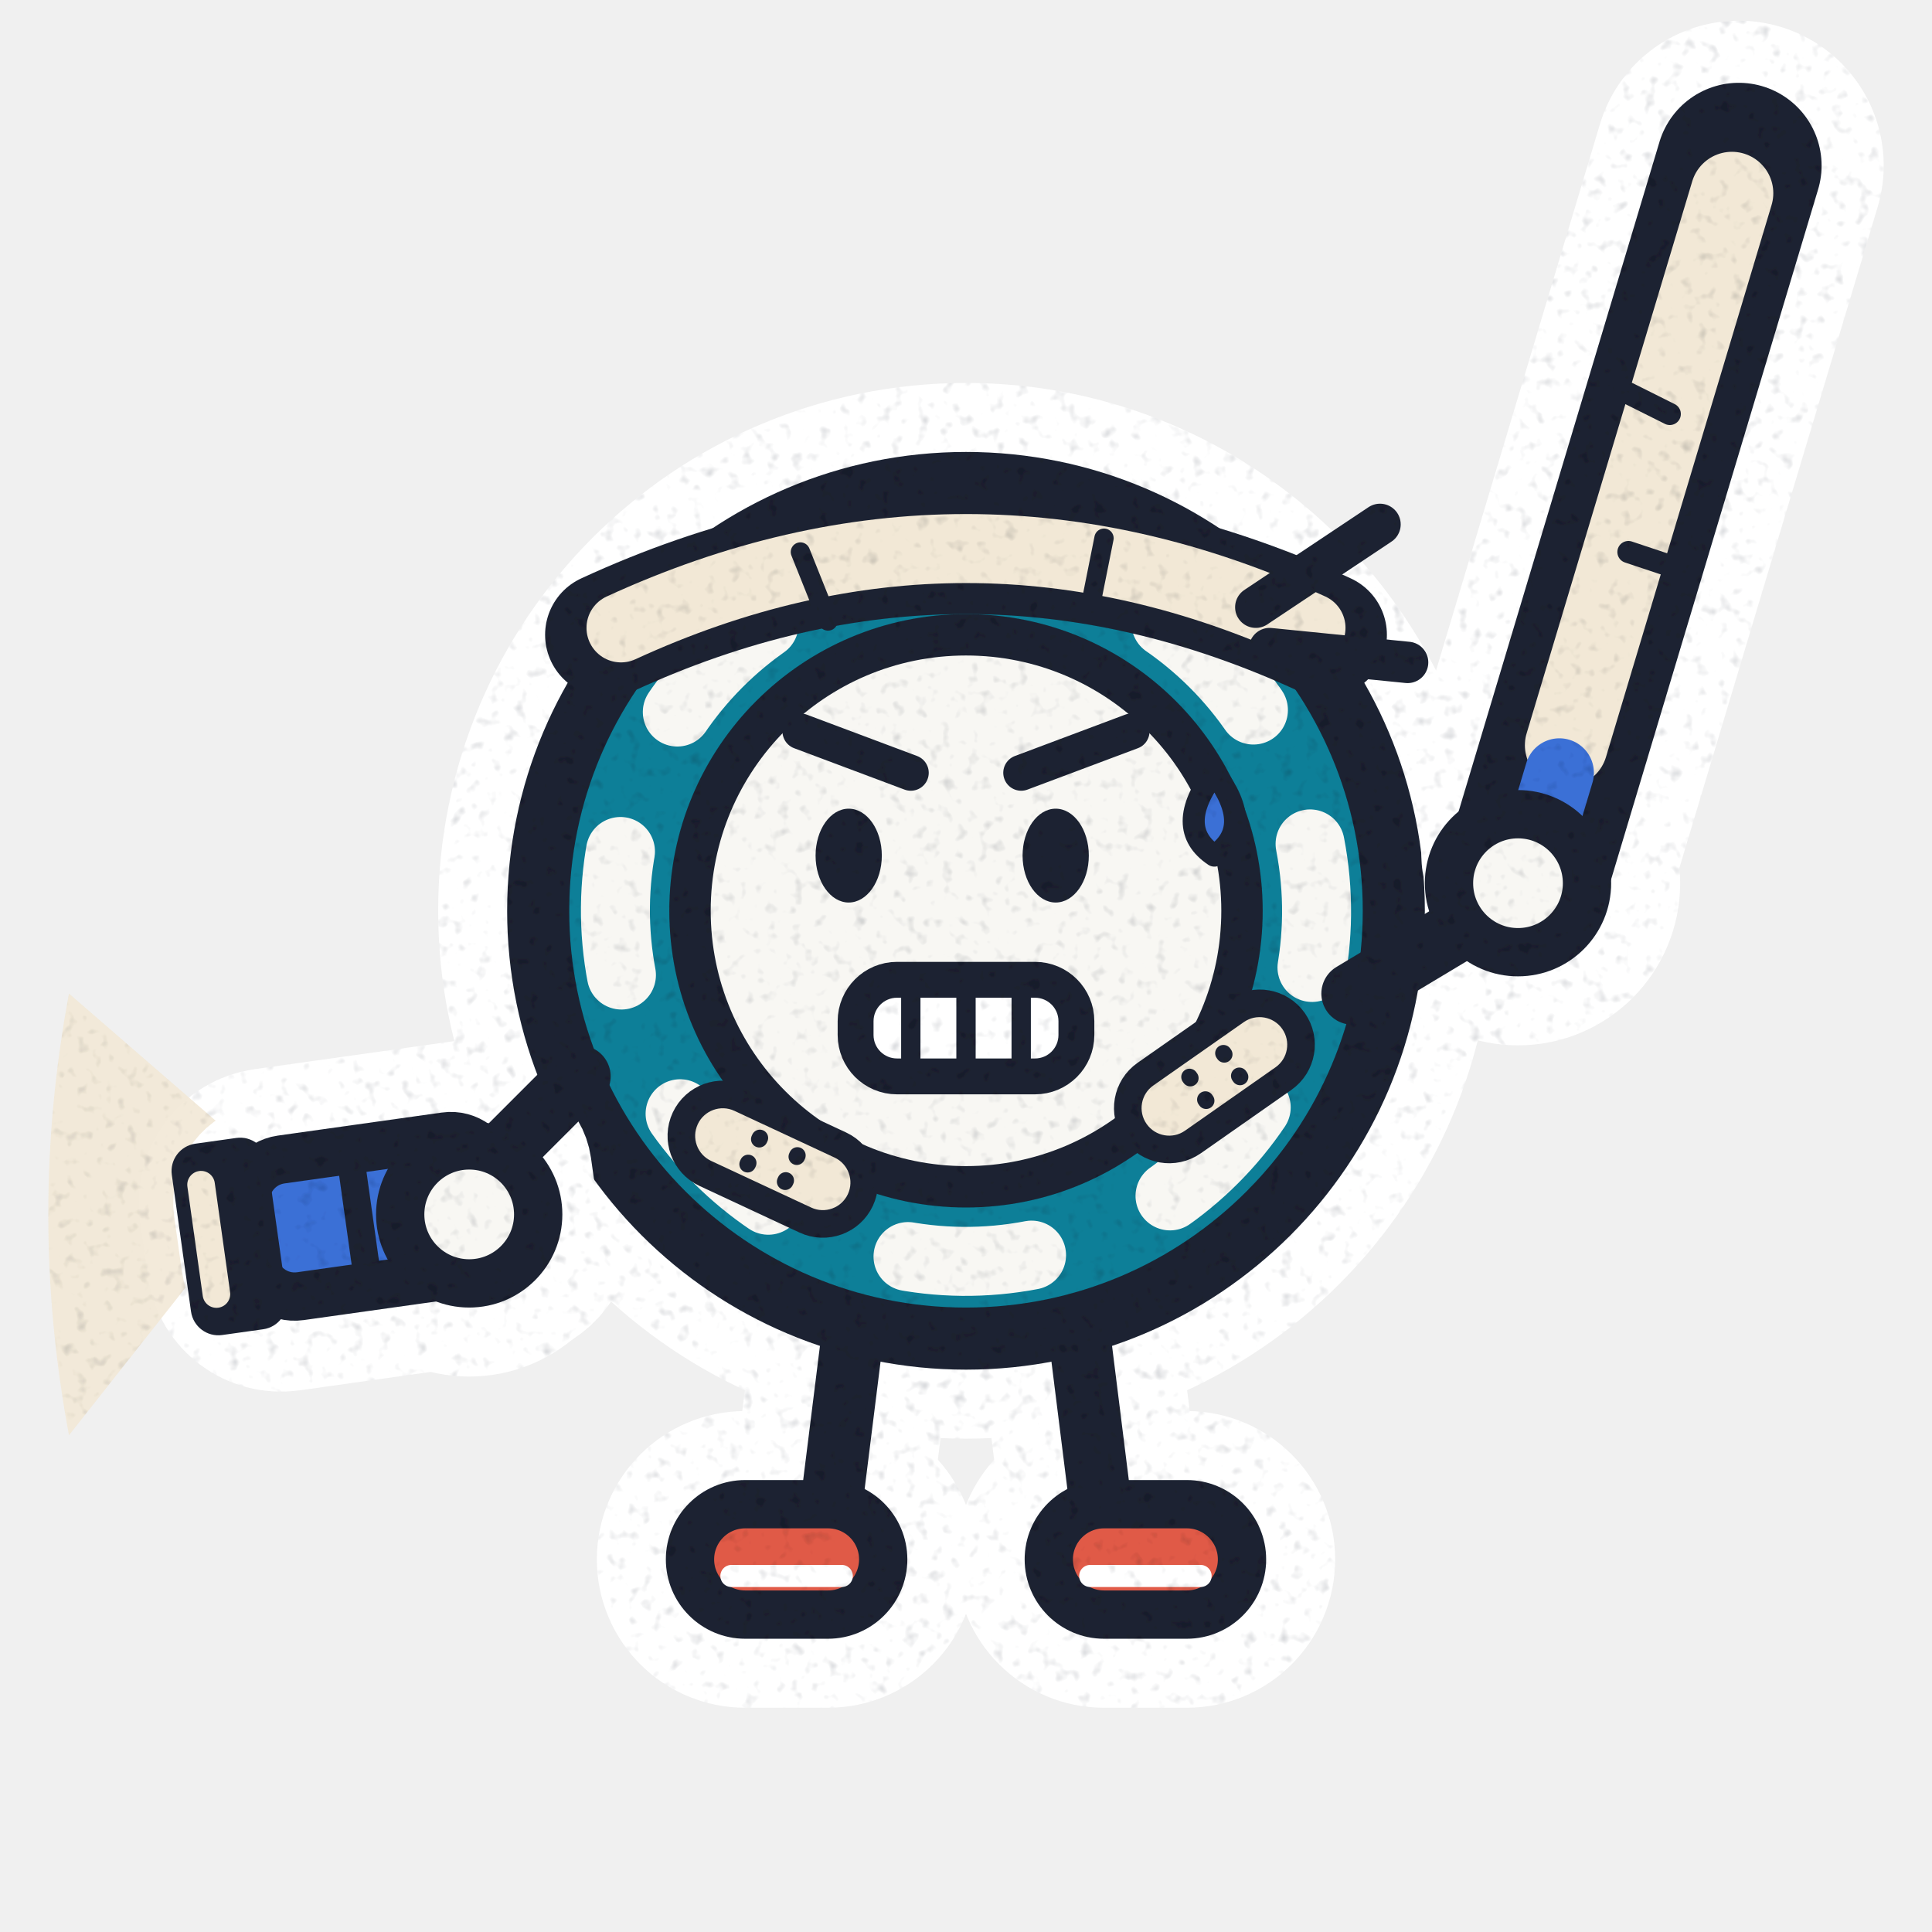
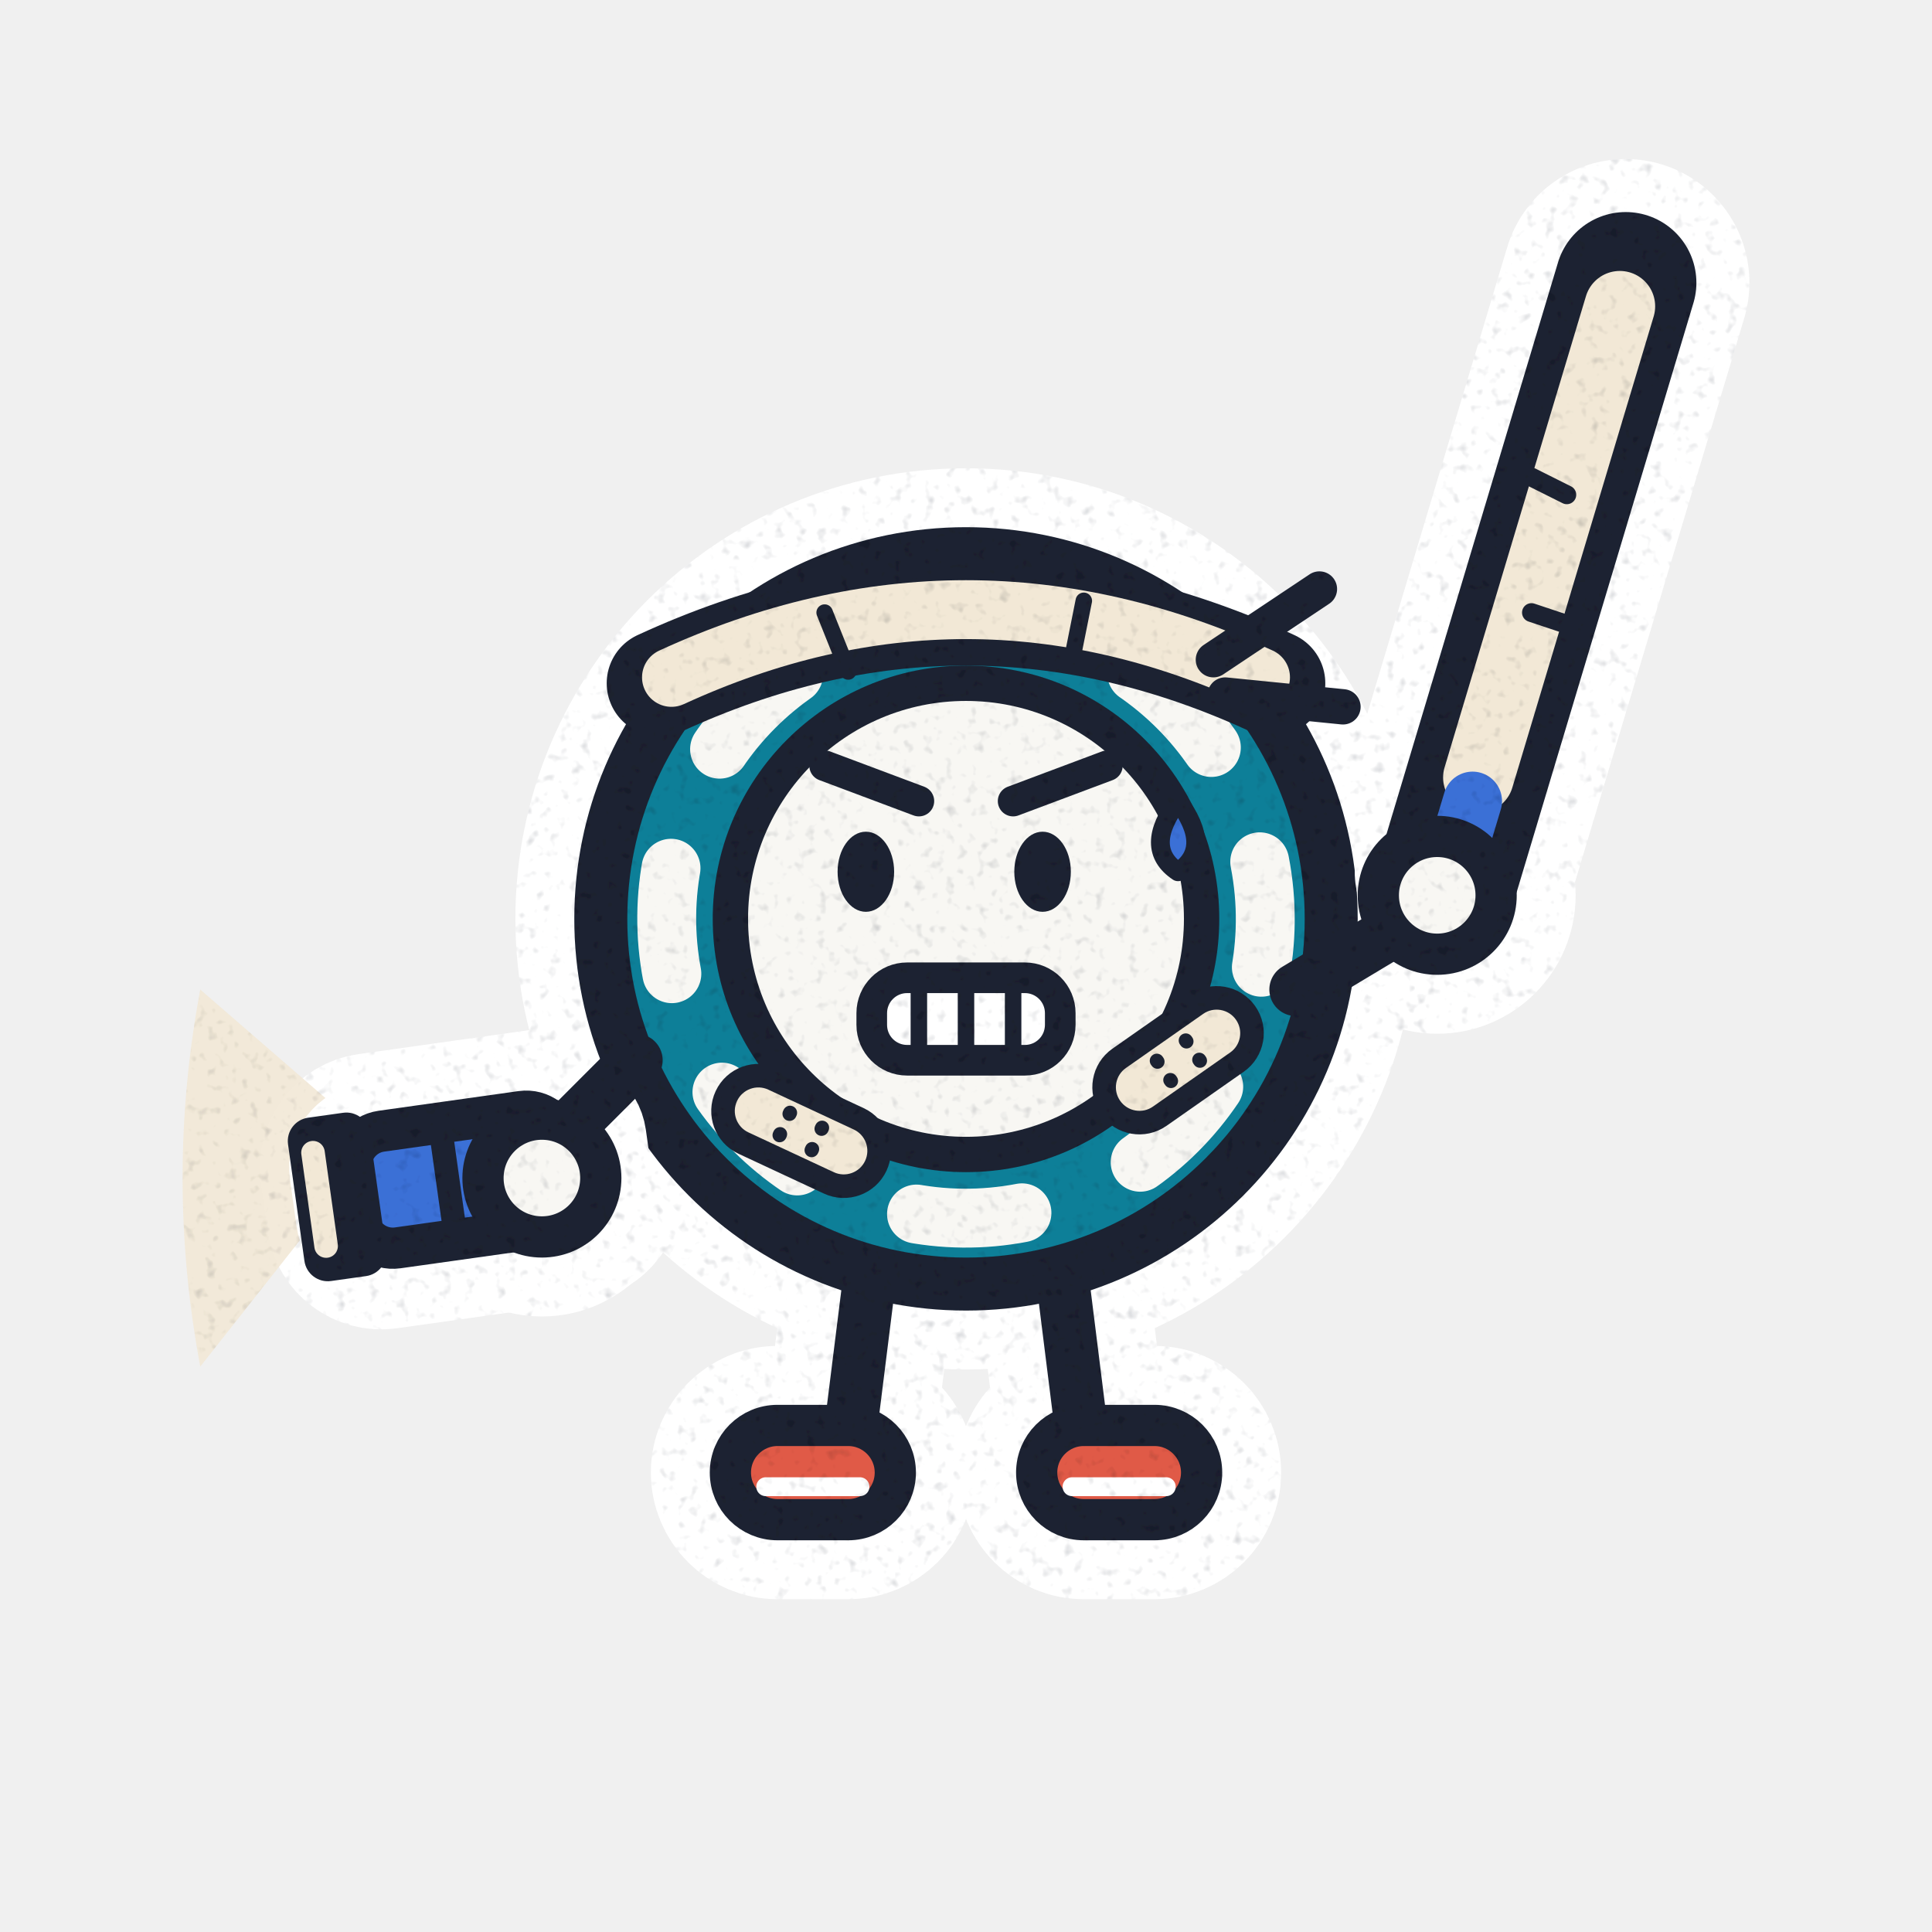
- <svg xmlns="http://www.w3.org/2000/svg" viewBox="0 0 140 140" role="img" aria-label="Bandaged chip mascot gripping a bat and a flashlight">
+ <svg xmlns="http://www.w3.org/2000/svg" viewBox="-12 -12 164 164" role="img" aria-label="Bandaged chip mascot gripping a bat and a flashlight">
  <defs>
-     <filter id="grain-theme-zombie" filterUnits="userSpaceOnUse" x="0" y="0" width="140" height="140">
+     <filter id="grain-theme-zombie" filterUnits="userSpaceOnUse" x="-12" y="-12" width="164" height="164">
      <feTurbulence type="fractalNoise" baseFrequency="1.1" numOctaves="2" seed="57" result="n" />
      <feColorMatrix in="n" values="0 0 0 0 .11 0 0 0 0 .14 0 0 0 0 .2 0 0 0 -1 .42" result="g" />
      <feComposite in="g" in2="SourceAlpha" operator="in" result="m" />
      <feBlend in="m" in2="SourceGraphic" mode="multiply" />
    </filter>
  </defs>
  <g filter="url(#grain-theme-zombie)">
    <g class="mascot" stroke-linecap="round" stroke-linejoin="round">
      <g class="sticker">
        <circle cx="70" cy="66" r="31" fill="#fff" stroke="#fff" stroke-width="14.5" />
        <path d="M62 95L60 111" fill="none" stroke="#fff" stroke-width="14.5" />
        <rect x="50" y="109" width="14" height="8" rx="4" fill="#fff" stroke="#fff" stroke-width="13.5" />
        <path d="M78 95L80 111" fill="none" stroke="#fff" stroke-width="14.5" />
        <rect x="76" y="109" width="14" height="8" rx="4" fill="#fff" stroke="#fff" stroke-width="13.5" />
        <path d="M111 62L126 12" fill="none" stroke="#fff" stroke-width="21" />
        <path d="M98 72L108 66" fill="none" stroke="#fff" stroke-width="14.5" />
        <circle cx="110" cy="64" r="5" fill="#fff" stroke="#fff" stroke-width="13.5" />
        <rect x="-11" y="-5" width="22" height="10" rx="3" fill="#fff" stroke="#fff" stroke-width="13.5" transform="translate(28 88) rotate(-8)" />
        <path d="M42 78L34 86" fill="none" stroke="#fff" stroke-width="14.5" />
        <circle cx="34" cy="88" r="5" fill="#fff" stroke="#fff" stroke-width="13.5" />
      </g>
      <path d="M62 95L60 111" fill="none" stroke="#1c2433" stroke-width="4.5" />
      <rect x="50" y="109" width="14" height="8" rx="4" fill="#e05a47" stroke="#1c2433" stroke-width="3.5" />
      <path d="M53 114.2h8" fill="none" stroke="#fff" stroke-width="1.6" />
      <path d="M78 95L80 111" fill="none" stroke="#1c2433" stroke-width="4.5" />
      <rect x="76" y="109" width="14" height="8" rx="4" fill="#e05a47" stroke="#1c2433" stroke-width="3.5" />
      <path d="M79 114.2h8" fill="none" stroke="#fff" stroke-width="1.6" />
      <circle cx="70" cy="66" r="31" fill="#087F98" stroke="#1c2433" stroke-width="4.5" />
      <circle cx="70" cy="66" r="25.4" fill="none" stroke="#F8F7F3" stroke-width="5" stroke-dasharray="9 11" transform="rotate(-11 70 66)" />
      <circle cx="70" cy="66" r="20" fill="#F8F7F3" stroke="#1c2433" stroke-width="3" />
      <path d="M44 46Q70 34 96 46" fill="none" stroke="#1c2433" stroke-width="9" />
      <path d="M45 45.5Q70 34 95 45.5" fill="none" stroke="#f2e8d6" stroke-width="5" />
      <path d="M58 40l2 5M80 39l-1 5" stroke="#1c2433" stroke-width="1.4" />
      <path d="M91 44l9-6M92 47l10 1" stroke="#1c2433" stroke-width="3" />
      <g transform="translate(56 84) rotate(25)">
        <rect x="-7" y="-3" width="14" height="6" rx="3" fill="#f2e8d6" stroke="#1c2433" stroke-width="2" />
        <path d="M-1.5 -1v.1M1.5 1v.1M1.5 -1v.1M-1.5 1v.1" stroke="#1c2433" stroke-width="1.2" />
      </g>
      <g transform="translate(88 78) rotate(-35)">
        <rect x="-7" y="-3" width="14" height="6" rx="3" fill="#f2e8d6" stroke="#1c2433" stroke-width="2" />
        <path d="M-1.5 -1v.1M1.5 1v.1M1.5 -1v.1M-1.5 1v.1" stroke="#1c2433" stroke-width="1.2" />
      </g>
      <path d="M20 85L5 72Q2 88 5 104Z" fill="#f2e8d6" opacity=".9" />
      <rect x="62" y="71" width="16" height="7" rx="3" fill="#fff" stroke="#1c2433" stroke-width="2.6" />
      <path d="M66 71v7M70 71v7M74 71v7" stroke="#1c2433" stroke-width="1.4" />
      <path d="M88 56q3 4 0 6q-3-2 0-6z" fill="#3b6fd6" stroke="#1c2433" stroke-width="1.6" />
      <g class="eyes">
        <ellipse cx="61.5" cy="62" rx="2.4" ry="3.4" fill="#1c2433" />
        <ellipse cx="76.5" cy="62" rx="2.4" ry="3.4" fill="#1c2433" />
        <path d="M58 53l8 3M82 53l-8 3" stroke="#1c2433" stroke-width="2.6" />
      </g>
      <g class="prop">
        <path d="M111 62L126 12" fill="none" stroke="#fff" stroke-width="16" />
        <rect x="-11" y="-5" width="22" height="10" rx="3" fill="#fff" stroke="#fff" stroke-width="8.5" transform="translate(28 88) rotate(-8)" />
        <path d="M98 72L108 66" fill="none" stroke="#1c2433" stroke-width="4.5" />
        <path d="M111 62L126 12" fill="none" stroke="#1c2433" stroke-width="12" />
        <path d="M113.5 54L125.5 14" fill="none" stroke="#f2e8d6" stroke-width="6" />
        <path d="M110 66L113 56" fill="none" stroke="#3b6fd6" stroke-width="5" />
        <path d="M121 30l-3-1.5M118 40l3 1" stroke="#1c2433" stroke-width="1.6" />
        <circle cx="110" cy="64" r="5" fill="#F8F7F3" stroke="#1c2433" stroke-width="3.5" />
        <path d="M42 78L34 86" fill="none" stroke="#1c2433" stroke-width="4.5" />
        <g transform="translate(28 88) rotate(-8)">
          <rect x="-10" y="-5" width="18" height="10" rx="3" fill="#3b6fd6" stroke="#1c2433" stroke-width="3.5" />
          <rect x="-15" y="-7" width="7" height="14" rx="2" fill="#1c2433" />
          <path d="M-13 -4v8" stroke="#f2e8d6" stroke-width="2" />
          <path d="M-2 -5v10" stroke="#1c2433" stroke-width="2" />
        </g>
        <circle cx="34" cy="88" r="5" fill="#F8F7F3" stroke="#1c2433" stroke-width="3.5" />
      </g>
    </g>
  </g>
</svg>
